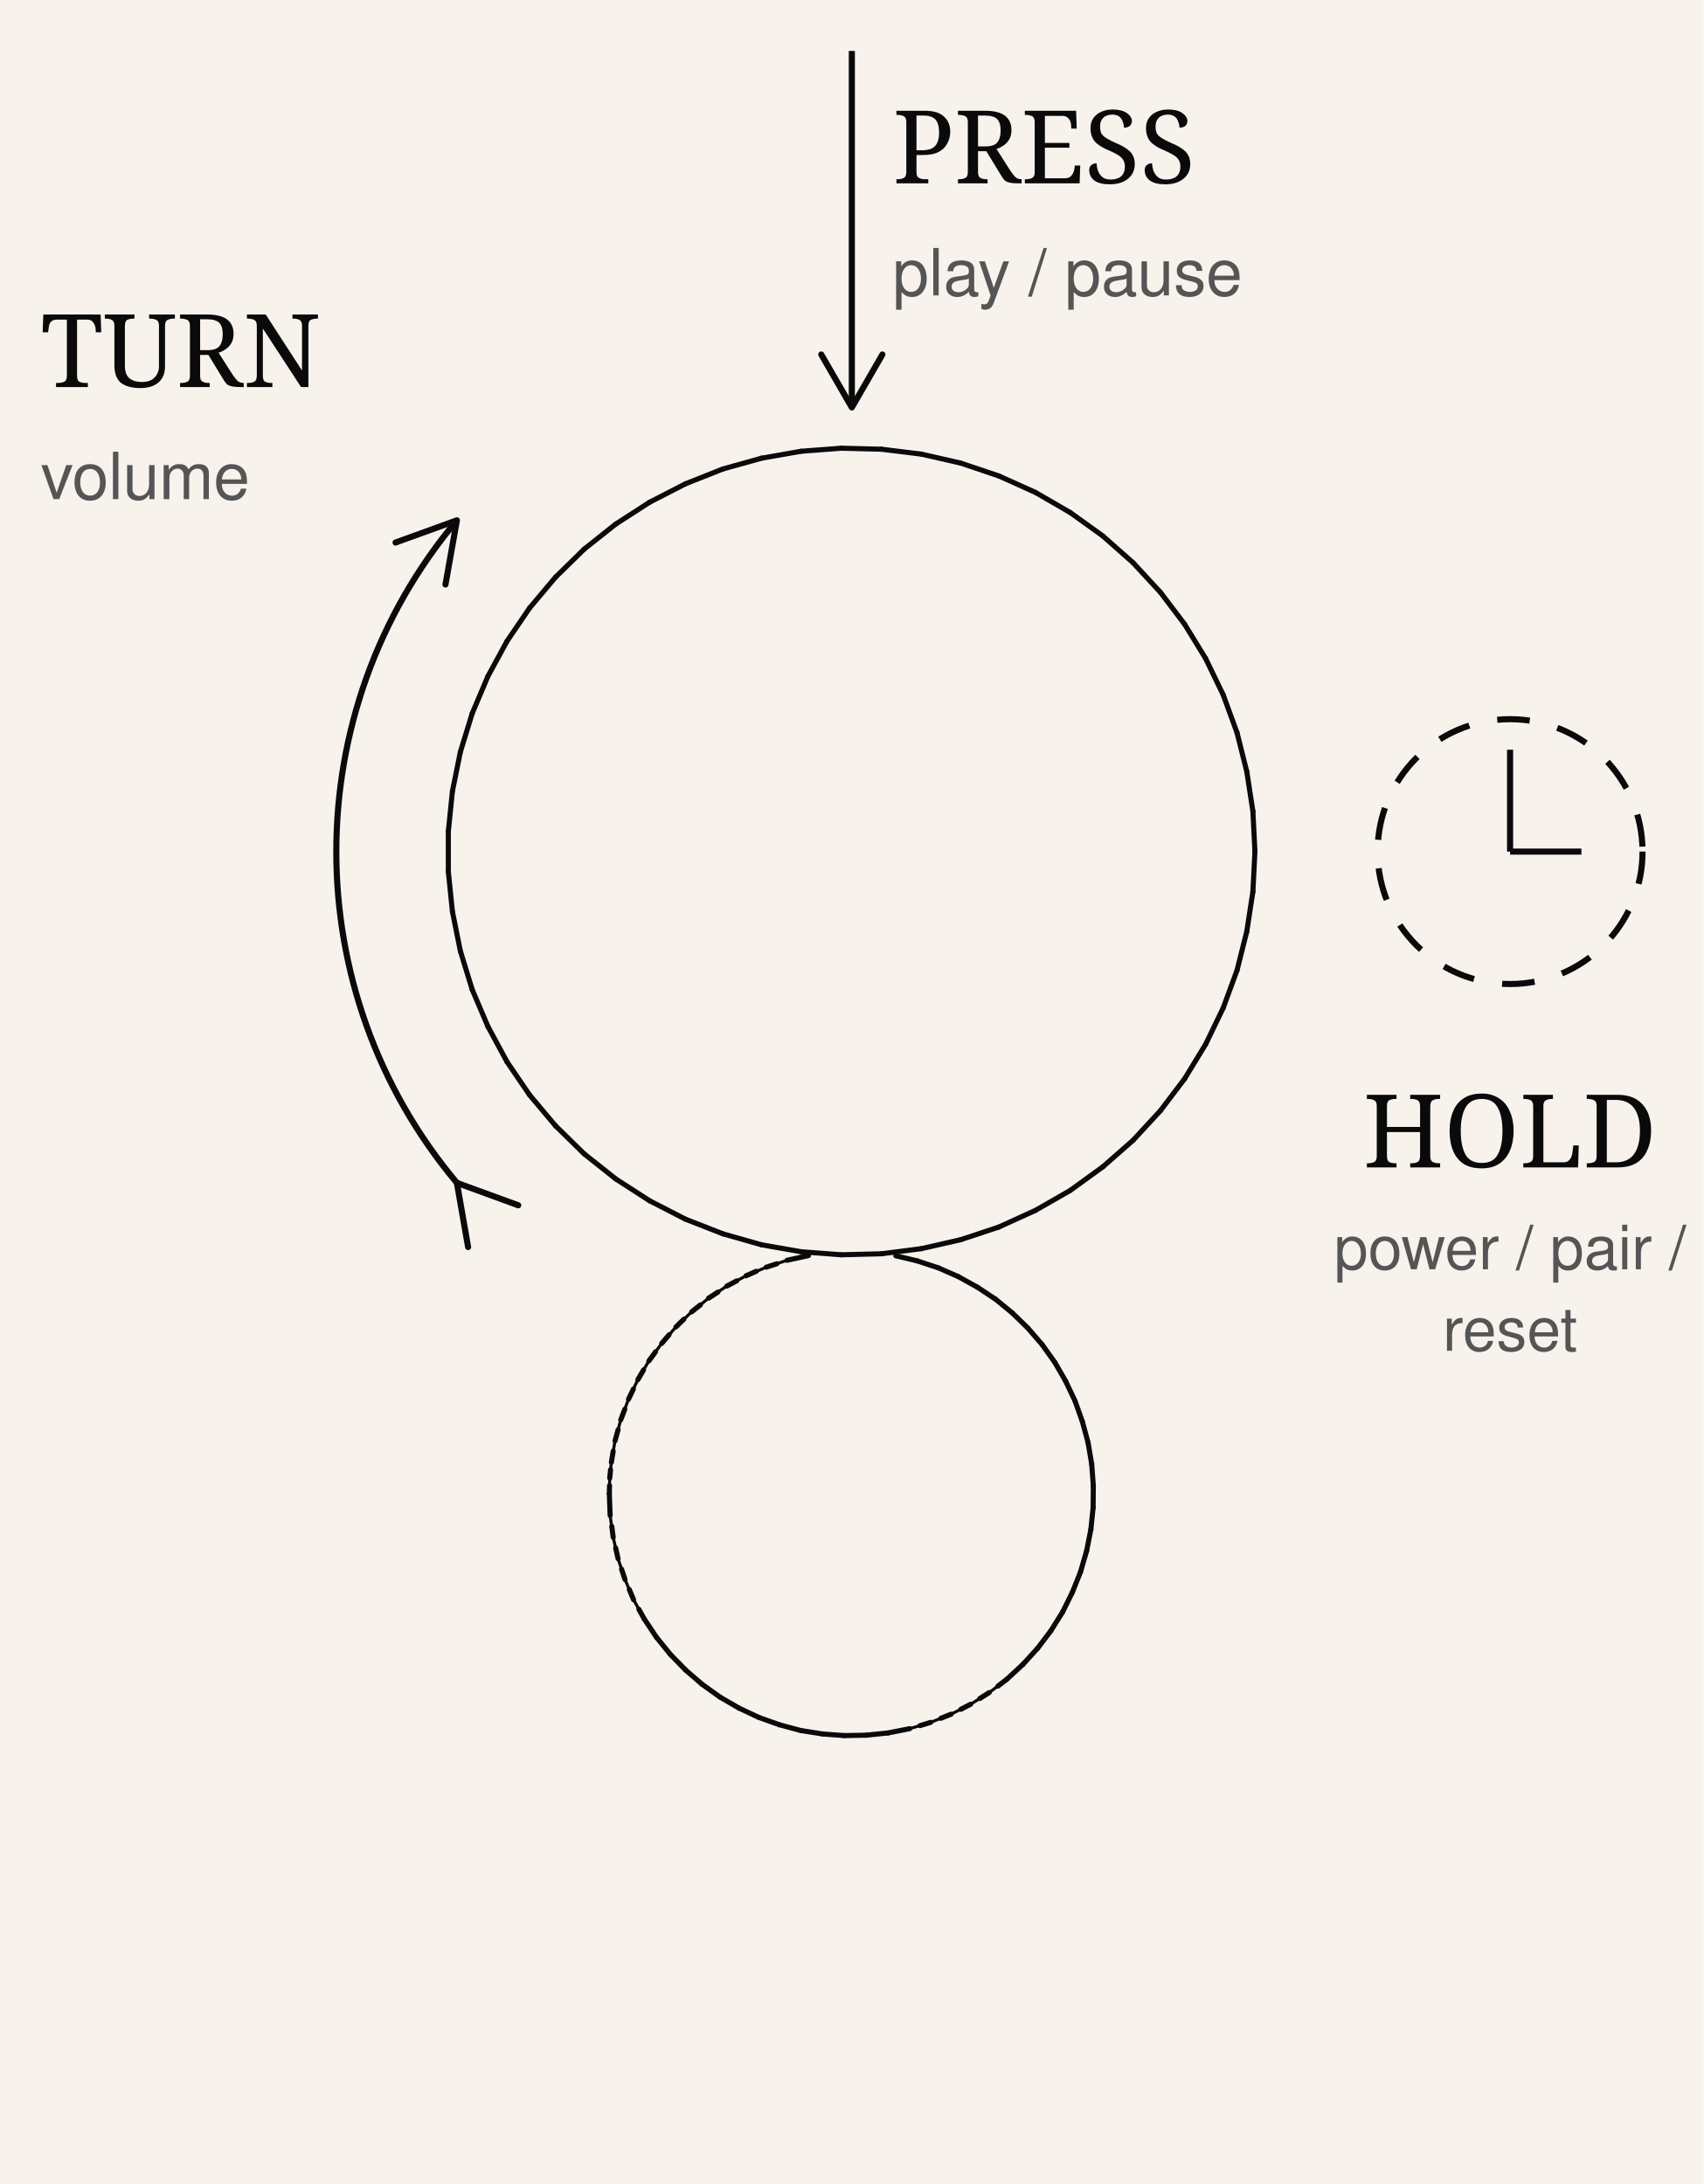
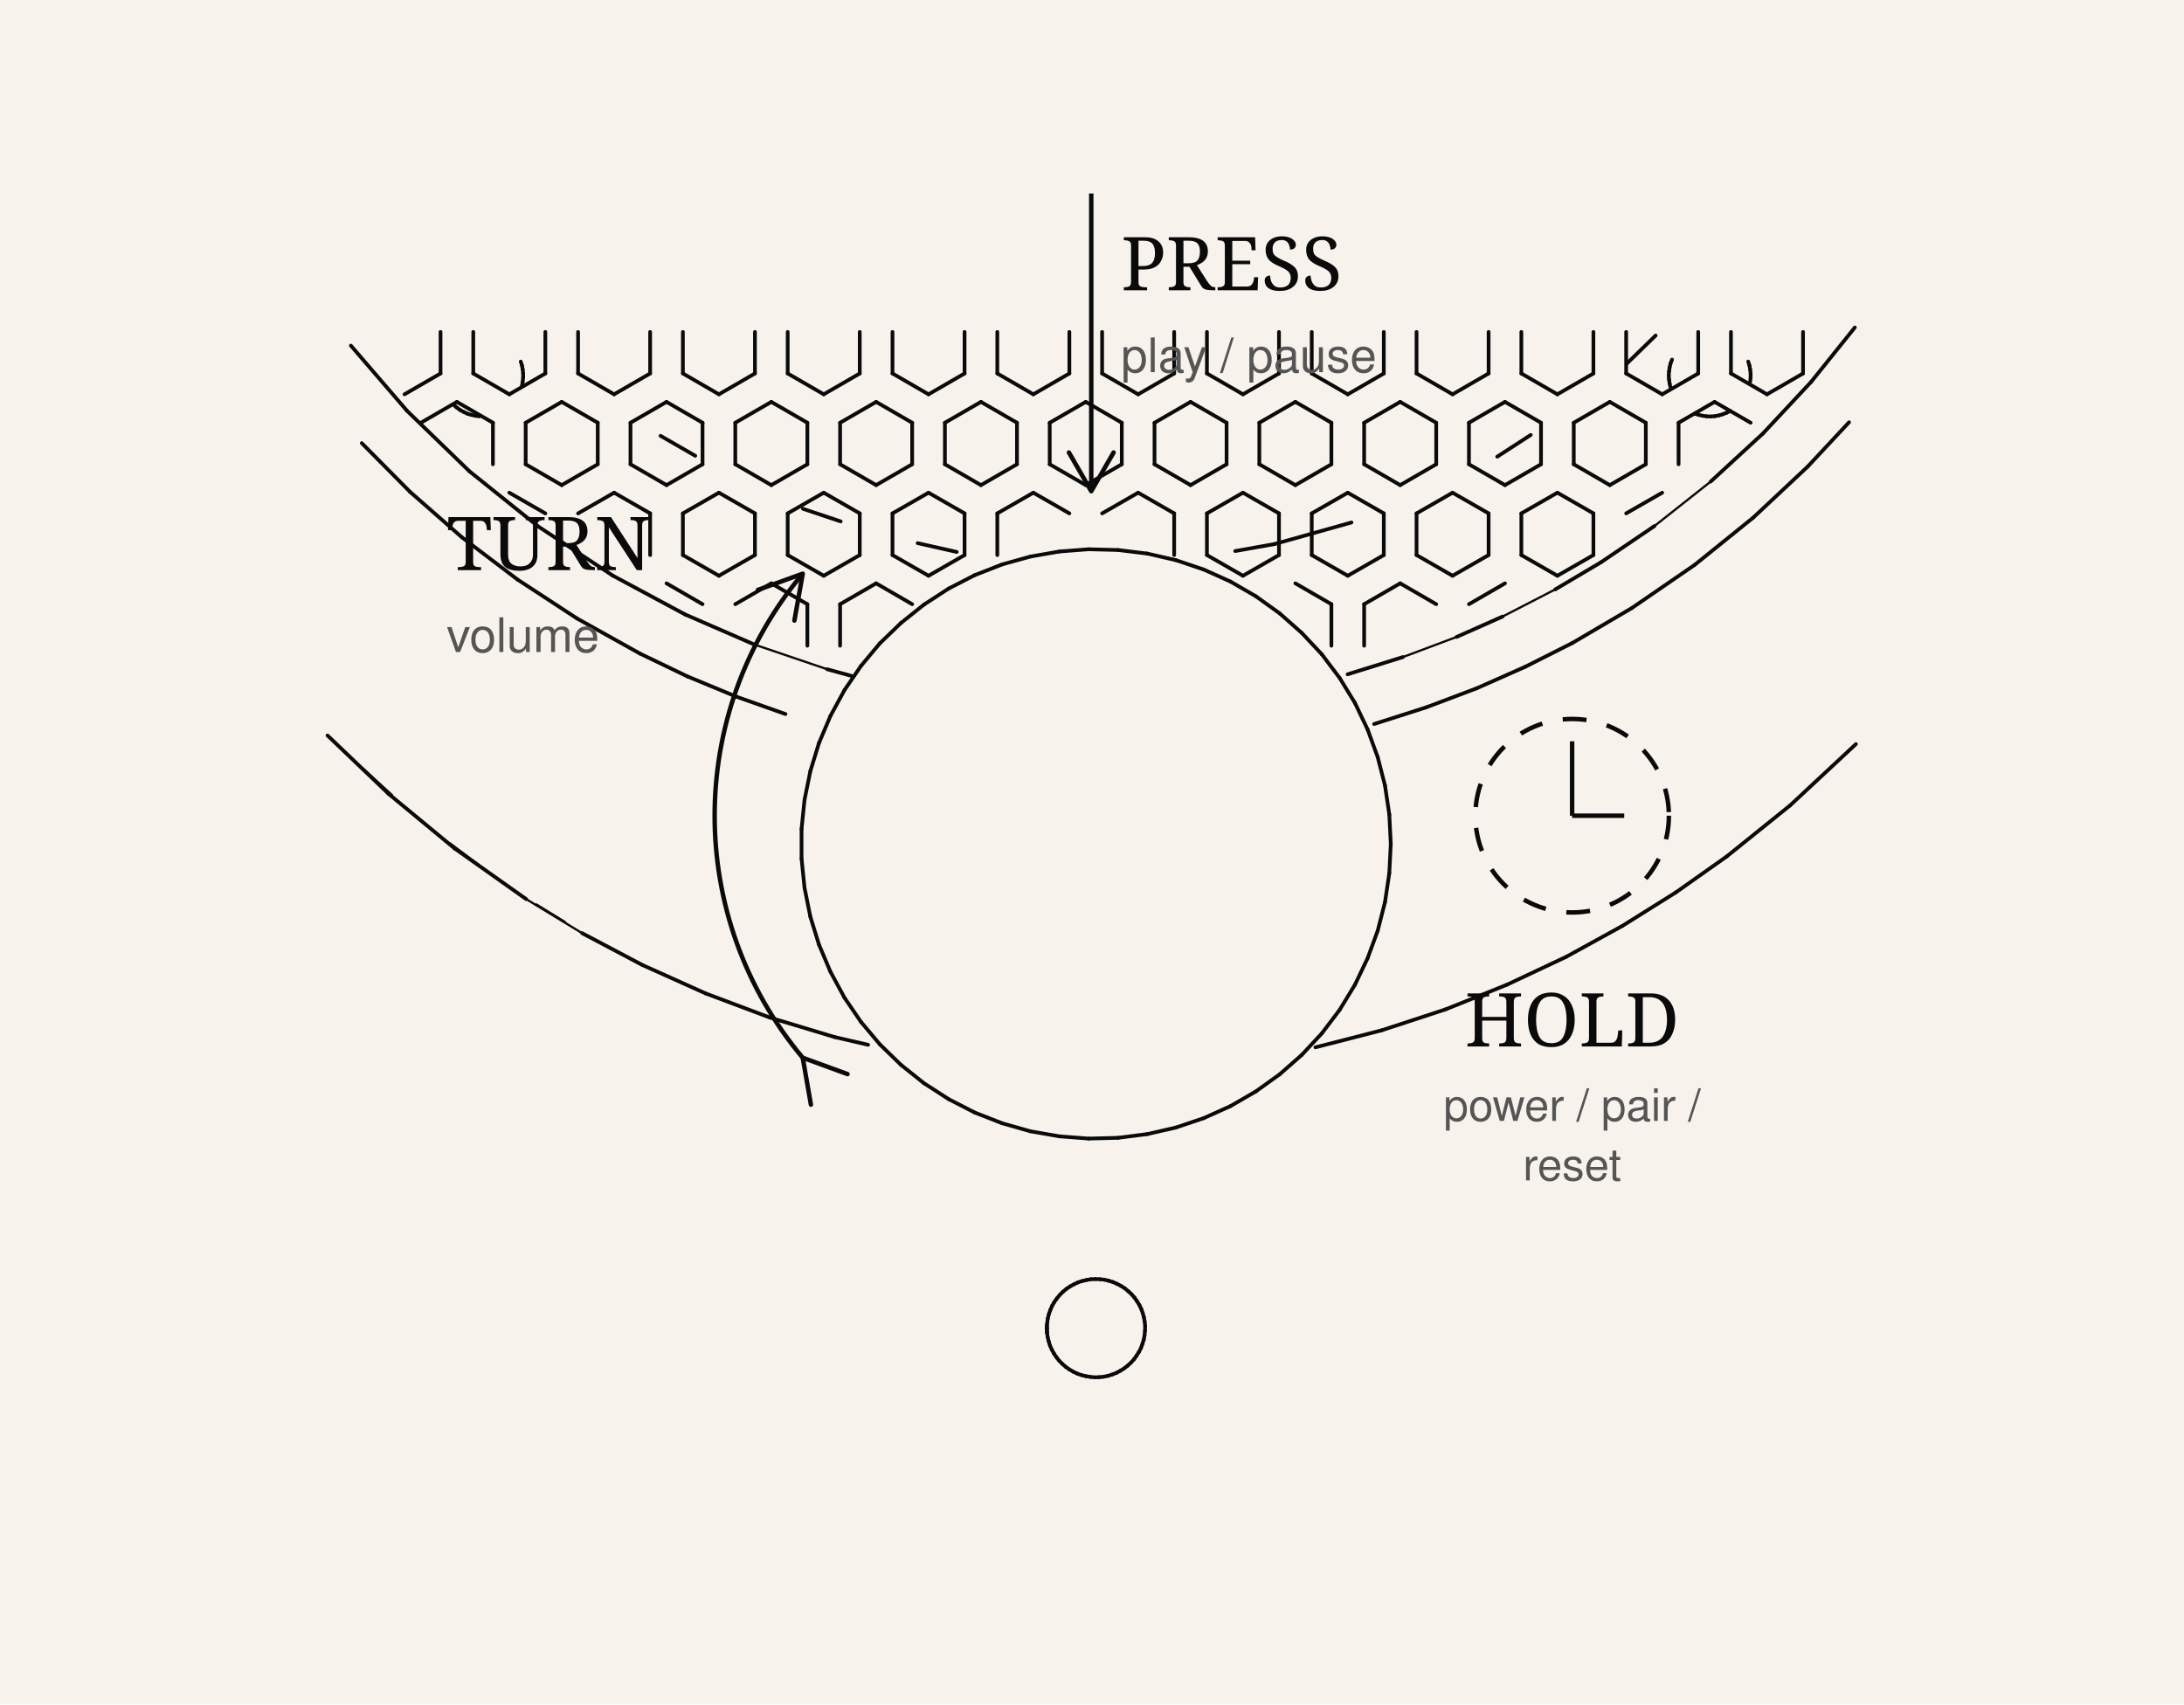
- <svg xmlns="http://www.w3.org/2000/svg" viewBox="0 0 83.6 107.2" width="83.6mm" height="107.2mm">
-   <rect x="0" y="0" width="83.6" height="107.2" fill="#F7F3EC" />
+ <svg xmlns="http://www.w3.org/2000/svg" viewBox="0 0 146.7 114.5" width="146.7mm" height="114.5mm">
+   <rect x="0" y="0" width="146.7" height="114.5" fill="#F7F3EC" />
  <g stroke="#0A0A0A" stroke-width="0.15" stroke-linecap="round" fill="none">
-     <line x1="44.64" y1="84.85" x2="45.67" y2="84.54" />
-     <line x1="45.67" y1="84.54" x2="46.67" y2="84.14" />
-     <line x1="46.67" y1="84.14" x2="47.63" y2="83.65" />
-     <line x1="47.63" y1="83.65" x2="48.54" y2="83.08" />
-     <line x1="48.54" y1="83.08" x2="49.40" y2="82.43" />
-     <line x1="31.09" y1="78.52" x2="31.61" y2="79.46" />
-     <line x1="34.77" y1="63.72" x2="33.94" y2="64.39" />
-     <line x1="33.94" y1="64.39" x2="33.17" y2="65.13" />
-     <line x1="33.17" y1="65.13" x2="32.47" y2="65.94" />
-     <line x1="32.47" y1="65.94" x2="31.84" y2="66.80" />
-     <line x1="31.84" y1="66.80" x2="31.30" y2="67.72" />
-     <line x1="31.30" y1="67.72" x2="30.84" y2="68.68" />
-     <line x1="30.84" y1="68.68" x2="30.46" y2="69.69" />
-     <line x1="30.46" y1="69.69" x2="30.18" y2="70.72" />
-     <line x1="30.18" y1="70.72" x2="30.00" y2="71.78" />
-     <line x1="30.00" y1="71.78" x2="29.92" y2="72.55" />
-     <line x1="29.92" y1="72.55" x2="29.90" y2="73.32" />
-     <line x1="29.94" y1="74.39" x2="30.09" y2="75.46" />
-     <line x1="30.09" y1="75.46" x2="30.33" y2="76.51" />
-     <line x1="31.09" y1="78.52" x2="30.67" y2="77.53" />
-     <line x1="30.33" y1="76.51" x2="30.67" y2="77.53" />
-     <line x1="34.77" y1="63.72" x2="35.66" y2="63.13" />
-     <line x1="36.61" y1="62.62" x2="35.66" y2="63.13" />
-     <line x1="36.61" y1="62.62" x2="37.60" y2="62.20" />
-     <line x1="38.62" y1="61.86" x2="37.60" y2="62.20" />
+     <line x1="39.10" y1="62.69" x2="35.34" y2="60.40" />
+     <line x1="37.95" y1="61.94" x2="36.03" y2="60.76" />
+     <line x1="32.16" y1="58.11" x2="30.22" y2="56.65" />
+     <line x1="26.33" y1="53.41" x2="24.38" y2="51.63" />
+     <line x1="114.91" y1="32.35" x2="111.13" y2="35.34" />
+     <line x1="104.46" y1="39.60" x2="100.93" y2="41.42" />
+     <line x1="97.84" y1="42.79" x2="94.24" y2="44.14" />
+     <line x1="55.56" y1="44.96" x2="50.67" y2="43.30" />
  </g>
  <g stroke="#0A0A0A" stroke-width="0.25" stroke-linecap="round" fill="none">
-     <line x1="50.19" y1="81.70" x2="50.92" y2="80.90" />
-     <line x1="50.92" y1="80.90" x2="51.57" y2="80.04" />
-     <line x1="51.57" y1="80.04" x2="52.14" y2="79.13" />
-     <line x1="52.14" y1="79.13" x2="52.62" y2="78.16" />
-     <line x1="42.51" y1="85.17" x2="43.58" y2="85.06" />
-     <line x1="43.58" y1="85.06" x2="44.64" y2="84.85" />
-     <line x1="50.19" y1="81.70" x2="49.40" y2="82.43" />
-     <line x1="34.45" y1="82.67" x2="35.33" y2="83.30" />
-     <line x1="35.33" y1="83.30" x2="36.26" y2="83.84" />
-     <line x1="36.26" y1="83.84" x2="37.24" y2="84.30" />
-     <line x1="37.24" y1="84.30" x2="38.25" y2="84.66" />
-     <line x1="38.25" y1="84.66" x2="39.29" y2="84.94" />
-     <line x1="39.29" y1="84.94" x2="40.36" y2="85.11" />
-     <line x1="42.51" y1="85.17" x2="41.43" y2="85.19" />
-     <line x1="40.36" y1="85.11" x2="41.43" y2="85.19" />
-     <line x1="52.62" y1="78.16" x2="53.02" y2="77.16" />
-     <line x1="53.02" y1="77.16" x2="53.32" y2="76.13" />
-     <line x1="53.32" y1="76.13" x2="53.53" y2="75.07" />
-     <line x1="53.53" y1="75.07" x2="53.64" y2="74.00" />
-     <line x1="53.64" y1="74.00" x2="53.65" y2="72.93" />
-     <line x1="53.65" y1="72.93" x2="53.57" y2="71.86" />
-     <line x1="49.68" y1="64.45" x2="48.85" y2="63.77" />
-     <line x1="31.61" y1="79.46" x2="32.21" y2="80.36" />
-     <line x1="32.21" y1="80.36" x2="32.89" y2="81.20" />
-     <line x1="34.45" y1="82.67" x2="33.64" y2="81.97" />
-     <line x1="32.89" y1="81.20" x2="33.64" y2="81.97" />
-     <line x1="53.57" y1="71.86" x2="53.39" y2="70.80" />
-     <line x1="53.39" y1="70.80" x2="53.11" y2="69.77" />
-     <line x1="53.11" y1="69.77" x2="52.75" y2="68.76" />
-     <line x1="52.75" y1="68.76" x2="52.29" y2="67.79" />
-     <line x1="52.29" y1="67.79" x2="51.76" y2="66.87" />
-     <line x1="51.76" y1="66.87" x2="51.14" y2="66.00" />
-     <line x1="49.68" y1="64.45" x2="50.44" y2="65.19" />
-     <line x1="51.14" y1="66.00" x2="50.44" y2="65.19" />
-     <line x1="48.85" y1="63.77" x2="47.96" y2="63.18" />
-     <line x1="47.96" y1="63.18" x2="47.02" y2="62.66" />
-     <line x1="47.02" y1="62.66" x2="46.04" y2="62.23" />
-     <line x1="43.96" y1="61.64" x2="45.01" y2="61.89" />
-     <line x1="46.04" y1="62.23" x2="45.01" y2="61.89" />
-     <line x1="29.90" y1="73.32" x2="29.94" y2="74.39" />
-     <line x1="39.67" y1="61.63" x2="38.62" y2="61.86" />
-     <line x1="45.67" y1="84.54" x2="45.15" y2="84.70" />
-     <line x1="46.67" y1="84.14" x2="46.17" y2="84.34" />
-     <line x1="47.63" y1="83.65" x2="47.15" y2="83.90" />
-     <line x1="48.54" y1="83.08" x2="48.08" y2="83.37" />
-     <line x1="49.40" y1="82.43" x2="48.97" y2="82.76" />
-     <line x1="30.09" y1="75.46" x2="30.02" y2="74.92" />
-     <line x1="30.33" y1="76.51" x2="30.21" y2="75.98" />
-     <line x1="30.67" y1="77.53" x2="30.50" y2="77.02" />
-     <line x1="31.09" y1="78.52" x2="30.88" y2="78.02" />
-     <line x1="31.61" y1="79.46" x2="31.35" y2="78.99" />
-     <line x1="29.92" y1="72.55" x2="29.96" y2="72.14" />
-     <line x1="30.00" y1="71.78" x2="30.09" y2="71.23" />
-     <line x1="29.90" y1="73.32" x2="29.91" y2="72.92" />
-     <line x1="37.60" y1="62.20" x2="38.12" y2="62.03" />
-     <line x1="36.61" y1="62.62" x2="37.11" y2="62.40" />
-     <line x1="35.66" y1="63.13" x2="36.15" y2="62.87" />
-     <line x1="34.77" y1="63.72" x2="35.23" y2="63.42" />
-     <line x1="33.94" y1="64.39" x2="34.37" y2="64.05" />
-     <line x1="33.17" y1="65.13" x2="33.56" y2="64.75" />
-     <line x1="32.47" y1="65.94" x2="32.83" y2="65.52" />
-     <line x1="31.84" y1="66.80" x2="32.17" y2="66.35" />
-     <line x1="31.30" y1="67.72" x2="31.58" y2="67.24" />
-     <line x1="30.84" y1="68.68" x2="31.08" y2="68.18" />
-     <line x1="30.46" y1="69.69" x2="30.66" y2="69.17" />
-     <line x1="30.18" y1="70.72" x2="30.33" y2="70.18" />
-     <line x1="61.48" y1="43.77" x2="61.58" y2="41.79" />
-     <line x1="61.48" y1="43.77" x2="61.18" y2="45.72" />
-     <line x1="61.18" y1="45.72" x2="60.70" y2="47.63" />
-     <line x1="60.70" y1="47.63" x2="60.02" y2="49.48" />
-     <line x1="60.02" y1="49.48" x2="59.16" y2="51.26" />
-     <line x1="59.16" y1="51.26" x2="58.13" y2="52.95" />
-     <line x1="58.13" y1="52.95" x2="56.94" y2="54.52" />
-     <line x1="56.94" y1="54.52" x2="55.60" y2="55.97" />
-     <line x1="55.60" y1="55.97" x2="54.12" y2="57.27" />
-     <line x1="54.12" y1="57.27" x2="52.52" y2="58.43" />
-     <line x1="52.52" y1="58.43" x2="50.81" y2="59.41" />
-     <line x1="50.81" y1="59.41" x2="49.01" y2="60.23" />
-     <line x1="49.01" y1="60.23" x2="47.14" y2="60.85" />
-     <line x1="47.14" y1="60.85" x2="45.21" y2="61.29" />
-     <line x1="45.21" y1="61.29" x2="43.26" y2="61.54" />
-     <line x1="43.26" y1="61.54" x2="41.28" y2="61.59" />
-     <line x1="41.28" y1="61.59" x2="39.31" y2="61.44" />
-     <line x1="39.31" y1="61.44" x2="37.37" y2="61.10" />
-     <line x1="37.37" y1="61.10" x2="35.47" y2="60.56" />
-     <line x1="35.47" y1="60.56" x2="33.63" y2="59.84" />
-     <line x1="33.63" y1="59.84" x2="31.88" y2="58.94" />
-     <line x1="31.88" y1="58.94" x2="30.22" y2="57.87" />
-     <line x1="30.22" y1="57.87" x2="28.67" y2="56.64" />
-     <line x1="28.67" y1="56.64" x2="27.26" y2="55.26" />
-     <line x1="27.26" y1="55.26" x2="25.99" y2="53.75" />
-     <line x1="25.99" y1="53.75" x2="24.88" y2="52.12" />
-     <line x1="24.88" y1="52.12" x2="23.94" y2="50.38" />
-     <line x1="23.94" y1="50.38" x2="23.17" y2="48.57" />
-     <line x1="23.17" y1="48.57" x2="22.59" y2="46.68" />
-     <line x1="22.59" y1="46.68" x2="22.20" y2="44.74" />
-     <line x1="22.20" y1="44.74" x2="22.00" y2="42.78" />
-     <line x1="22.00" y1="42.78" x2="22.00" y2="40.81" />
-     <line x1="22.00" y1="40.81" x2="22.20" y2="38.84" />
-     <line x1="22.20" y1="38.84" x2="22.59" y2="36.91" />
-     <line x1="22.59" y1="36.91" x2="23.17" y2="35.02" />
-     <line x1="23.17" y1="35.02" x2="23.94" y2="33.20" />
-     <line x1="23.94" y1="33.20" x2="24.88" y2="31.47" />
-     <line x1="24.88" y1="31.47" x2="25.99" y2="29.84" />
-     <line x1="25.99" y1="29.84" x2="27.26" y2="28.33" />
-     <line x1="27.26" y1="28.33" x2="28.67" y2="26.95" />
-     <line x1="28.67" y1="26.95" x2="30.22" y2="25.72" />
-     <line x1="30.22" y1="25.72" x2="31.88" y2="24.65" />
-     <line x1="31.88" y1="24.65" x2="33.63" y2="23.75" />
-     <line x1="33.63" y1="23.75" x2="35.47" y2="23.02" />
-     <line x1="35.47" y1="23.02" x2="37.37" y2="22.49" />
-     <line x1="37.37" y1="22.49" x2="39.31" y2="22.15" />
-     <line x1="39.31" y1="22.15" x2="41.28" y2="22.00" />
-     <line x1="41.28" y1="22.00" x2="43.26" y2="22.05" />
-     <line x1="43.26" y1="22.05" x2="45.21" y2="22.29" />
-     <line x1="45.21" y1="22.29" x2="47.14" y2="22.73" />
-     <line x1="47.14" y1="22.73" x2="49.01" y2="23.36" />
-     <line x1="49.01" y1="23.36" x2="50.81" y2="24.17" />
-     <line x1="50.81" y1="24.17" x2="52.52" y2="25.16" />
-     <line x1="52.52" y1="25.16" x2="54.12" y2="26.31" />
-     <line x1="54.12" y1="26.31" x2="55.60" y2="27.62" />
-     <line x1="55.60" y1="27.62" x2="56.94" y2="29.07" />
-     <line x1="56.94" y1="29.07" x2="58.13" y2="30.64" />
-     <line x1="58.13" y1="30.64" x2="59.16" y2="32.32" />
-     <line x1="59.16" y1="32.32" x2="60.02" y2="34.10" />
-     <line x1="60.02" y1="34.10" x2="60.70" y2="35.96" />
-     <line x1="60.70" y1="35.96" x2="61.18" y2="37.87" />
-     <line x1="61.58" y1="41.79" x2="61.48" y2="39.82" />
-     <line x1="61.18" y1="37.87" x2="61.48" y2="39.82" />
+     <line x1="74.13" y1="92.49" x2="74.42" y2="92.43" />
+     <line x1="74.13" y1="92.49" x2="73.83" y2="92.52" />
+     <line x1="73.83" y1="92.52" x2="73.53" y2="92.53" />
+     <line x1="73.53" y1="92.53" x2="73.23" y2="92.50" />
+     <line x1="73.23" y1="92.50" x2="72.93" y2="92.45" />
+     <line x1="76.20" y1="87.17" x2="76.00" y2="86.94" />
+     <line x1="76.00" y1="86.94" x2="75.78" y2="86.74" />
+     <line x1="75.78" y1="86.74" x2="75.55" y2="86.55" />
+     <line x1="75.55" y1="86.55" x2="75.30" y2="86.39" />
+     <line x1="75.30" y1="86.39" x2="75.03" y2="86.25" />
+     <line x1="75.03" y1="86.25" x2="74.76" y2="86.13" />
+     <line x1="74.76" y1="86.13" x2="74.47" y2="86.04" />
+     <line x1="74.47" y1="86.04" x2="74.18" y2="85.97" />
+     <line x1="74.18" y1="85.97" x2="73.88" y2="85.94" />
+     <line x1="73.88" y1="85.94" x2="73.58" y2="85.93" />
+     <line x1="73.58" y1="85.93" x2="73.28" y2="85.94" />
+     <line x1="73.28" y1="85.94" x2="72.99" y2="85.99" />
+     <line x1="72.99" y1="85.99" x2="72.69" y2="86.06" />
+     <line x1="72.69" y1="86.06" x2="72.41" y2="86.15" />
+     <line x1="72.41" y1="86.15" x2="72.14" y2="86.28" />
+     <line x1="72.14" y1="86.28" x2="71.88" y2="86.42" />
+     <line x1="71.88" y1="86.42" x2="71.63" y2="86.59" />
+     <line x1="71.63" y1="86.59" x2="71.40" y2="86.78" />
+     <line x1="71.40" y1="86.78" x2="71.18" y2="87.00" />
+     <line x1="71.18" y1="87.00" x2="70.99" y2="87.23" />
+     <line x1="70.99" y1="87.23" x2="70.82" y2="87.47" />
+     <line x1="108.98" y1="62.20" x2="112.57" y2="59.95" />
+     <line x1="112.57" y1="59.95" x2="115.98" y2="57.54" />
+     <line x1="124.66" y1="49.99" x2="120.24" y2="54.11" />
+     <line x1="115.98" y1="57.54" x2="120.24" y2="54.11" />
+     <line x1="88.36" y1="70.36" x2="92.80" y2="69.22" />
+     <line x1="74.42" y1="92.43" x2="74.71" y2="92.34" />
+     <line x1="74.71" y1="92.34" x2="74.99" y2="92.23" />
+     <line x1="74.99" y1="92.23" x2="75.25" y2="92.09" />
+     <line x1="75.25" y1="92.09" x2="75.51" y2="91.93" />
+     <line x1="75.51" y1="91.93" x2="75.74" y2="91.75" />
+     <line x1="75.74" y1="91.75" x2="75.96" y2="91.55" />
+     <line x1="75.96" y1="91.55" x2="76.17" y2="91.32" />
+     <line x1="76.17" y1="91.32" x2="76.34" y2="91.08" />
+     <line x1="76.34" y1="91.08" x2="76.50" y2="90.83" />
+     <line x1="76.50" y1="90.83" x2="76.64" y2="90.56" />
+     <line x1="76.64" y1="90.56" x2="76.74" y2="90.28" />
+     <line x1="76.74" y1="90.28" x2="76.83" y2="89.99" />
+     <line x1="76.83" y1="89.99" x2="76.88" y2="89.70" />
+     <line x1="76.88" y1="89.70" x2="76.91" y2="89.40" />
+     <line x1="76.91" y1="89.40" x2="76.92" y2="89.10" />
+     <line x1="76.92" y1="89.10" x2="76.89" y2="88.80" />
+     <line x1="76.89" y1="88.80" x2="76.84" y2="88.51" />
+     <line x1="76.84" y1="88.51" x2="76.76" y2="88.22" />
+     <line x1="76.76" y1="88.22" x2="76.66" y2="87.94" />
+     <line x1="76.66" y1="87.94" x2="76.53" y2="87.67" />
+     <line x1="76.20" y1="87.17" x2="76.37" y2="87.41" />
+     <line x1="76.53" y1="87.67" x2="76.37" y2="87.41" />
+     <line x1="92.80" y1="69.22" x2="97.10" y2="67.81" />
+     <line x1="97.10" y1="67.81" x2="101.23" y2="66.15" />
+     <line x1="108.98" y1="62.20" x2="105.20" y2="64.28" />
+     <line x1="101.23" y1="66.15" x2="105.20" y2="64.28" />
+     <line x1="70.32" y1="89.23" x2="70.33" y2="89.53" />
+     <line x1="70.33" y1="89.53" x2="70.37" y2="89.82" />
+     <line x1="70.37" y1="89.82" x2="70.44" y2="90.11" />
+     <line x1="70.44" y1="90.11" x2="70.53" y2="90.40" />
+     <line x1="70.53" y1="90.40" x2="70.65" y2="90.67" />
+     <line x1="70.65" y1="90.67" x2="70.80" y2="90.94" />
+     <line x1="70.80" y1="90.94" x2="70.96" y2="91.18" />
+     <line x1="70.96" y1="91.18" x2="71.15" y2="91.42" />
+     <line x1="71.15" y1="91.42" x2="71.36" y2="91.63" />
+     <line x1="71.36" y1="91.63" x2="71.59" y2="91.83" />
+     <line x1="71.59" y1="91.83" x2="71.83" y2="92.00" />
+     <line x1="71.83" y1="92.00" x2="72.09" y2="92.15" />
+     <line x1="72.09" y1="92.15" x2="72.36" y2="92.28" />
+     <line x1="72.93" y1="92.45" x2="72.64" y2="92.38" />
+     <line x1="72.36" y1="92.28" x2="72.64" y2="92.38" />
+     <line x1="70.82" y1="87.47" x2="70.67" y2="87.73" />
+     <line x1="70.67" y1="87.73" x2="70.55" y2="88.01" />
+     <line x1="70.55" y1="88.01" x2="70.45" y2="88.29" />
+     <line x1="70.45" y1="88.29" x2="70.38" y2="88.58" />
+     <line x1="70.38" y1="88.58" x2="70.34" y2="88.88" />
+     <line x1="70.32" y1="89.23" x2="70.32" y2="89.05" />
+     <line x1="70.34" y1="88.88" x2="70.32" y2="89.05" />
+     <line x1="58.31" y1="70.19" x2="56.06" y2="69.67" />
+     <line x1="39.10" y1="62.69" x2="43.15" y2="64.83" />
+     <line x1="43.15" y1="64.83" x2="47.40" y2="66.74" />
+     <line x1="56.06" y1="69.67" x2="51.71" y2="68.36" />
+     <line x1="47.40" y1="66.74" x2="51.71" y2="68.36" />
+     <line x1="26.10" y1="53.33" x2="30.54" y2="57.00" />
+     <line x1="30.54" y1="57.00" x2="35.34" y2="60.40" />
+     <line x1="26.10" y1="53.33" x2="22.00" y2="49.41" />
+     <line x1="70.33" y1="89.53" x2="70.32" y2="89.23" />
+     <line x1="70.32" y1="89.05" x2="70.32" y2="89.23" />
+     <line x1="113.83" y1="37.95" x2="117.77" y2="34.77" />
+     <line x1="113.83" y1="37.95" x2="109.61" y2="40.85" />
+     <line x1="42.99" y1="43.91" x2="46.17" y2="45.44" />
+     <line x1="42.99" y1="43.91" x2="38.76" y2="41.55" />
+     <line x1="38.76" y1="41.55" x2="34.77" y2="38.94" />
+     <line x1="34.77" y1="38.94" x2="31.03" y2="36.10" />
+     <line x1="31.03" y1="36.10" x2="27.54" y2="33.04" />
+     <line x1="27.54" y1="33.04" x2="24.30" y2="29.77" />
+     <line x1="99.19" y1="46.24" x2="102.46" y2="44.79" />
+     <line x1="109.61" y1="40.85" x2="105.61" y2="43.20" />
+     <line x1="102.46" y1="44.79" x2="105.61" y2="43.20" />
+     <line x1="117.77" y1="34.77" x2="121.42" y2="31.35" />
+     <line x1="121.42" y1="31.35" x2="124.20" y2="28.37" />
+     <line x1="99.19" y1="46.24" x2="95.80" y2="47.52" />
+     <line x1="92.30" y1="48.64" x2="95.80" y2="47.52" />
+     <line x1="46.17" y1="45.44" x2="49.48" y2="46.81" />
+     <line x1="49.48" y1="46.81" x2="52.76" y2="47.97" />
+     <line x1="112.11" y1="24.95" x2="112.09" y2="25.23" />
+     <line x1="112.11" y1="24.95" x2="112.15" y2="24.68" />
+     <line x1="112.15" y1="24.68" x2="112.21" y2="24.42" />
+     <line x1="112.21" y1="24.42" x2="112.31" y2="24.16" />
+     <line x1="117.43" y1="24.29" x2="117.51" y2="24.55" />
+     <line x1="117.51" y1="24.55" x2="117.56" y2="24.82" />
+     <line x1="117.56" y1="24.82" x2="117.59" y2="25.09" />
+     <line x1="117.59" y1="25.09" x2="117.59" y2="25.36" />
+     <line x1="117.59" y1="25.36" x2="117.56" y2="25.64" />
+     <line x1="116.22" y1="27.61" x2="115.97" y2="27.73" />
+     <line x1="115.97" y1="27.73" x2="115.72" y2="27.83" />
+     <line x1="115.72" y1="27.83" x2="115.45" y2="27.91" />
+     <line x1="115.45" y1="27.91" x2="115.18" y2="27.96" />
+     <line x1="115.18" y1="27.96" x2="114.91" y2="27.98" />
+     <line x1="114.91" y1="27.98" x2="114.64" y2="27.97" />
+     <line x1="114.64" y1="27.97" x2="114.36" y2="27.93" />
+     <line x1="114.36" y1="27.93" x2="114.10" y2="27.87" />
+     <line x1="114.10" y1="27.87" x2="113.84" y2="27.79" />
+     <line x1="112.21" y1="26.04" x2="112.15" y2="25.77" />
+     <line x1="112.09" y1="25.23" x2="112.11" y2="25.50" />
+     <line x1="112.15" y1="25.77" x2="112.11" y2="25.50" />
+     <line x1="111.21" y1="22.54" x2="109.28" y2="24.42" />
+     <line x1="102.82" y1="29.22" x2="100.57" y2="30.68" />
+     <line x1="90.78" y1="35.10" x2="85.61" y2="36.55" />
+     <line x1="85.61" y1="36.55" x2="82.97" y2="37.02" />
+     <line x1="64.26" y1="37.08" x2="61.64" y2="36.49" />
+     <line x1="56.47" y1="35.03" x2="53.93" y2="34.18" />
+     <line x1="46.70" y1="30.62" x2="44.37" y2="29.28" />
+     <line x1="34.98" y1="24.29" x2="35.06" y2="24.55" />
+     <line x1="35.06" y1="24.55" x2="35.11" y2="24.82" />
+     <line x1="35.11" y1="24.82" x2="35.14" y2="25.09" />
+     <line x1="35.14" y1="25.09" x2="35.14" y2="25.36" />
+     <line x1="35.14" y1="25.36" x2="35.11" y2="25.64" />
+     <line x1="35.11" y1="25.64" x2="35.06" y2="25.91" />
+     <line x1="32.19" y1="27.97" x2="31.92" y2="27.93" />
+     <line x1="31.92" y1="27.93" x2="31.65" y2="27.87" />
+     <line x1="31.65" y1="27.87" x2="31.39" y2="27.79" />
+     <line x1="31.39" y1="27.79" x2="31.14" y2="27.67" />
+     <line x1="31.14" y1="27.67" x2="30.90" y2="27.54" />
+     <line x1="30.90" y1="27.54" x2="30.68" y2="27.38" />
+     <line x1="30.68" y1="27.38" x2="30.47" y2="27.20" />
+     <line x1="121.65" y1="25.66" x2="118.42" y2="29.12" />
+     <line x1="121.65" y1="25.66" x2="124.59" y2="22.00" />
+     <line x1="118.42" y1="29.12" x2="114.91" y2="32.35" />
+     <line x1="111.13" y1="35.34" x2="107.53" y2="37.78" />
+     <line x1="107.53" y1="37.78" x2="104.46" y2="39.60" />
+     <line x1="100.93" y1="41.42" x2="97.84" y2="42.79" />
+     <line x1="94.24" y1="44.14" x2="90.52" y2="45.30" />
+     <line x1="57.17" y1="45.40" x2="55.56" y2="44.96" />
+     <line x1="50.67" y1="43.30" x2="46.02" y2="41.28" />
+     <line x1="46.02" y1="41.28" x2="41.16" y2="38.67" />
+     <line x1="41.16" y1="38.67" x2="36.14" y2="35.36" />
+     <line x1="36.14" y1="35.36" x2="31.53" y2="31.66" />
+     <line x1="31.53" y1="31.66" x2="27.34" y2="27.60" />
+     <line x1="27.34" y1="27.60" x2="23.57" y2="23.22" />
+     <line x1="36.63" y1="34.49" x2="34.21" y2="33.10" />
+     <line x1="33.11" y1="28.40" x2="30.69" y2="27.00" />
+     <line x1="30.69" y1="27.00" x2="28.27" y2="28.40" />
+     <line x1="33.11" y1="28.40" x2="33.11" y2="31.19" />
+     <line x1="29.59" y1="22.30" x2="29.59" y2="25.09" />
+     <line x1="27.17" y1="26.49" x2="29.59" y2="25.09" />
+     <line x1="31.79" y1="22.30" x2="31.79" y2="25.09" />
+     <line x1="31.79" y1="25.09" x2="34.21" y2="26.49" />
+     <line x1="36.63" y1="22.30" x2="36.63" y2="25.09" />
+     <line x1="34.21" y1="26.49" x2="36.63" y2="25.09" />
+     <line x1="47.19" y1="40.59" x2="44.77" y2="39.19" />
+     <line x1="54.23" y1="40.59" x2="51.81" y2="39.19" />
+     <line x1="51.81" y1="39.19" x2="49.39" y2="40.59" />
+     <line x1="54.23" y1="40.59" x2="54.23" y2="43.38" />
+     <line x1="61.27" y1="40.59" x2="58.85" y2="39.19" />
+     <line x1="58.85" y1="39.19" x2="56.43" y2="40.59" />
+     <line x1="56.43" y1="40.59" x2="56.43" y2="43.38" />
+     <line x1="43.67" y1="34.49" x2="41.25" y2="33.10" />
+     <line x1="41.25" y1="33.10" x2="38.83" y2="34.49" />
+     <line x1="43.67" y1="34.49" x2="43.67" y2="37.29" />
+     <line x1="40.15" y1="28.40" x2="37.73" y2="27.00" />
+     <line x1="37.73" y1="27.00" x2="35.31" y2="28.40" />
+     <line x1="35.31" y1="28.40" x2="35.31" y2="31.19" />
+     <line x1="35.31" y1="31.19" x2="37.73" y2="32.59" />
+     <line x1="40.15" y1="28.40" x2="40.15" y2="31.19" />
+     <line x1="37.73" y1="32.59" x2="40.15" y2="31.19" />
+     <line x1="47.19" y1="28.40" x2="44.77" y2="27.00" />
+     <line x1="44.77" y1="27.00" x2="42.35" y2="28.40" />
+     <line x1="42.35" y1="28.40" x2="42.35" y2="31.19" />
+     <line x1="42.35" y1="31.19" x2="44.77" y2="32.59" />
+     <line x1="47.19" y1="28.40" x2="47.19" y2="31.19" />
+     <line x1="44.77" y1="32.59" x2="47.19" y2="31.19" />
+     <line x1="50.71" y1="34.49" x2="48.29" y2="33.10" />
+     <line x1="48.29" y1="33.10" x2="45.87" y2="34.49" />
+     <line x1="45.87" y1="34.49" x2="45.87" y2="37.29" />
+     <line x1="45.87" y1="37.29" x2="48.29" y2="38.68" />
+     <line x1="50.71" y1="34.49" x2="50.71" y2="37.29" />
+     <line x1="48.29" y1="38.68" x2="50.71" y2="37.29" />
+     <line x1="54.23" y1="28.40" x2="51.81" y2="27.00" />
+     <line x1="51.81" y1="27.00" x2="49.39" y2="28.40" />
+     <line x1="49.39" y1="28.40" x2="49.39" y2="31.19" />
+     <line x1="49.39" y1="31.19" x2="51.81" y2="32.59" />
+     <line x1="54.23" y1="28.40" x2="54.23" y2="31.19" />
+     <line x1="51.81" y1="32.59" x2="54.23" y2="31.19" />
+     <line x1="38.83" y1="22.30" x2="38.83" y2="25.09" />
+     <line x1="38.83" y1="25.09" x2="41.25" y2="26.49" />
+     <line x1="43.67" y1="22.30" x2="43.67" y2="25.09" />
+     <line x1="41.25" y1="26.49" x2="43.67" y2="25.09" />
+     <line x1="45.87" y1="22.30" x2="45.87" y2="25.09" />
+     <line x1="45.87" y1="25.09" x2="48.29" y2="26.49" />
+     <line x1="50.71" y1="22.30" x2="50.71" y2="25.09" />
+     <line x1="48.29" y1="26.49" x2="50.71" y2="25.09" />
+     <line x1="57.75" y1="34.49" x2="55.33" y2="33.10" />
+     <line x1="55.33" y1="33.10" x2="52.91" y2="34.49" />
+     <line x1="52.91" y1="34.49" x2="52.91" y2="37.29" />
+     <line x1="52.91" y1="37.29" x2="55.33" y2="38.68" />
+     <line x1="57.75" y1="34.49" x2="57.75" y2="37.29" />
+     <line x1="55.33" y1="38.68" x2="57.75" y2="37.29" />
+     <line x1="64.79" y1="34.49" x2="62.37" y2="33.10" />
+     <line x1="62.37" y1="33.10" x2="59.95" y2="34.49" />
+     <line x1="59.95" y1="34.49" x2="59.95" y2="37.29" />
+     <line x1="59.95" y1="37.29" x2="62.37" y2="38.68" />
+     <line x1="64.79" y1="34.49" x2="64.79" y2="37.29" />
+     <line x1="62.37" y1="38.68" x2="64.79" y2="37.29" />
+     <line x1="61.27" y1="28.40" x2="58.85" y2="27.00" />
+     <line x1="58.85" y1="27.00" x2="56.43" y2="28.40" />
+     <line x1="56.43" y1="28.40" x2="56.43" y2="31.19" />
+     <line x1="56.43" y1="31.19" x2="58.85" y2="32.59" />
+     <line x1="61.27" y1="28.40" x2="61.27" y2="31.19" />
+     <line x1="58.85" y1="32.59" x2="61.27" y2="31.19" />
+     <line x1="71.83" y1="34.49" x2="69.41" y2="33.10" />
+     <line x1="69.41" y1="33.10" x2="66.99" y2="34.49" />
+     <line x1="66.99" y1="34.49" x2="66.99" y2="37.29" />
+     <line x1="68.31" y1="28.40" x2="65.89" y2="27.00" />
+     <line x1="65.89" y1="27.00" x2="63.47" y2="28.40" />
+     <line x1="63.47" y1="28.40" x2="63.47" y2="31.19" />
+     <line x1="63.47" y1="31.19" x2="65.89" y2="32.59" />
+     <line x1="68.31" y1="28.40" x2="68.31" y2="31.19" />
+     <line x1="65.89" y1="32.59" x2="68.31" y2="31.19" />
+     <line x1="75.35" y1="28.40" x2="72.93" y2="27.00" />
+     <line x1="72.93" y1="27.00" x2="70.51" y2="28.40" />
+     <line x1="70.51" y1="28.40" x2="70.51" y2="31.19" />
+     <line x1="70.51" y1="31.19" x2="72.93" y2="32.59" />
+     <line x1="75.35" y1="28.40" x2="75.35" y2="31.19" />
+     <line x1="72.93" y1="32.59" x2="75.35" y2="31.19" />
+     <line x1="52.91" y1="22.30" x2="52.91" y2="25.09" />
+     <line x1="52.91" y1="25.09" x2="55.33" y2="26.49" />
+     <line x1="57.75" y1="22.30" x2="57.75" y2="25.09" />
+     <line x1="55.33" y1="26.49" x2="57.75" y2="25.09" />
+     <line x1="59.95" y1="22.30" x2="59.95" y2="25.09" />
+     <line x1="59.95" y1="25.09" x2="62.37" y2="26.49" />
+     <line x1="64.79" y1="22.30" x2="64.79" y2="25.09" />
+     <line x1="62.37" y1="26.49" x2="64.79" y2="25.09" />
+     <line x1="66.99" y1="22.30" x2="66.99" y2="25.09" />
+     <line x1="66.99" y1="25.09" x2="69.41" y2="26.49" />
+     <line x1="71.83" y1="22.30" x2="71.83" y2="25.09" />
+     <line x1="69.41" y1="26.49" x2="71.83" y2="25.09" />
+     <line x1="87.01" y1="39.19" x2="89.43" y2="40.59" />
+     <line x1="89.43" y1="40.59" x2="89.43" y2="43.38" />
+     <line x1="94.05" y1="39.19" x2="96.47" y2="40.59" />
+     <line x1="94.05" y1="39.19" x2="91.63" y2="40.59" />
+     <line x1="91.63" y1="40.59" x2="91.63" y2="43.38" />
+     <line x1="101.09" y1="39.19" x2="98.67" y2="40.59" />
+     <line x1="76.45" y1="33.10" x2="78.87" y2="34.49" />
+     <line x1="76.45" y1="33.10" x2="74.03" y2="34.49" />
+     <line x1="78.87" y1="34.49" x2="78.87" y2="37.29" />
+     <line x1="83.49" y1="33.10" x2="85.91" y2="34.49" />
+     <line x1="83.49" y1="33.10" x2="81.07" y2="34.49" />
+     <line x1="81.07" y1="34.49" x2="81.07" y2="37.29" />
+     <line x1="81.07" y1="37.29" x2="83.49" y2="38.68" />
+     <line x1="85.91" y1="34.49" x2="85.91" y2="37.29" />
+     <line x1="83.49" y1="38.68" x2="85.91" y2="37.29" />
+     <line x1="79.97" y1="27.00" x2="82.39" y2="28.40" />
+     <line x1="79.97" y1="27.00" x2="77.55" y2="28.40" />
+     <line x1="77.55" y1="28.40" x2="77.55" y2="31.19" />
+     <line x1="77.55" y1="31.19" x2="79.97" y2="32.59" />
+     <line x1="82.39" y1="28.40" x2="82.39" y2="31.19" />
+     <line x1="79.97" y1="32.59" x2="82.39" y2="31.19" />
+     <line x1="90.53" y1="33.10" x2="92.95" y2="34.49" />
+     <line x1="90.53" y1="33.10" x2="88.11" y2="34.49" />
+     <line x1="88.11" y1="34.49" x2="88.11" y2="37.29" />
+     <line x1="88.11" y1="37.29" x2="90.53" y2="38.68" />
+     <line x1="92.95" y1="34.49" x2="92.95" y2="37.29" />
+     <line x1="90.53" y1="38.68" x2="92.95" y2="37.29" />
+     <line x1="87.01" y1="27.00" x2="89.43" y2="28.40" />
+     <line x1="87.01" y1="27.00" x2="84.59" y2="28.40" />
+     <line x1="84.59" y1="28.40" x2="84.59" y2="31.19" />
+     <line x1="84.59" y1="31.19" x2="87.01" y2="32.59" />
+     <line x1="89.43" y1="28.40" x2="89.43" y2="31.19" />
+     <line x1="87.01" y1="32.59" x2="89.43" y2="31.19" />
+     <line x1="94.05" y1="27.00" x2="96.47" y2="28.40" />
+     <line x1="94.05" y1="27.00" x2="91.63" y2="28.40" />
+     <line x1="91.63" y1="28.40" x2="91.63" y2="31.19" />
+     <line x1="91.63" y1="31.19" x2="94.05" y2="32.59" />
+     <line x1="96.47" y1="28.40" x2="96.47" y2="31.19" />
+     <line x1="94.05" y1="32.59" x2="96.47" y2="31.19" />
+     <line x1="74.03" y1="22.30" x2="74.03" y2="25.09" />
+     <line x1="74.03" y1="25.09" x2="76.45" y2="26.49" />
+     <line x1="78.87" y1="22.30" x2="78.87" y2="25.09" />
+     <line x1="76.45" y1="26.49" x2="78.87" y2="25.09" />
+     <line x1="81.07" y1="22.30" x2="81.07" y2="25.09" />
+     <line x1="81.07" y1="25.09" x2="83.49" y2="26.49" />
+     <line x1="85.91" y1="22.30" x2="85.91" y2="25.09" />
+     <line x1="83.49" y1="26.49" x2="85.91" y2="25.09" />
+     <line x1="88.11" y1="22.30" x2="88.11" y2="25.09" />
+     <line x1="88.11" y1="25.09" x2="90.53" y2="26.49" />
+     <line x1="92.95" y1="22.30" x2="92.95" y2="25.09" />
+     <line x1="90.53" y1="26.49" x2="92.95" y2="25.09" />
+     <line x1="97.57" y1="33.10" x2="99.99" y2="34.49" />
+     <line x1="97.57" y1="33.10" x2="95.15" y2="34.49" />
+     <line x1="95.15" y1="34.49" x2="95.15" y2="37.29" />
+     <line x1="95.15" y1="37.29" x2="97.57" y2="38.68" />
+     <line x1="99.99" y1="34.49" x2="99.99" y2="37.29" />
+     <line x1="97.57" y1="38.68" x2="99.99" y2="37.29" />
+     <line x1="101.09" y1="27.00" x2="103.51" y2="28.40" />
+     <line x1="101.09" y1="27.00" x2="98.67" y2="28.40" />
+     <line x1="98.67" y1="28.40" x2="98.67" y2="31.19" />
+     <line x1="98.67" y1="31.19" x2="101.09" y2="32.59" />
+     <line x1="103.51" y1="28.40" x2="103.51" y2="31.19" />
+     <line x1="101.09" y1="32.59" x2="103.51" y2="31.19" />
+     <line x1="104.61" y1="33.10" x2="107.03" y2="34.49" />
+     <line x1="104.61" y1="33.10" x2="102.19" y2="34.49" />
+     <line x1="102.19" y1="34.49" x2="102.19" y2="37.29" />
+     <line x1="102.19" y1="37.29" x2="104.61" y2="38.68" />
+     <line x1="107.03" y1="34.49" x2="107.03" y2="37.29" />
+     <line x1="104.61" y1="38.68" x2="107.03" y2="37.29" />
+     <line x1="111.65" y1="33.10" x2="109.23" y2="34.49" />
+     <line x1="108.13" y1="27.00" x2="110.55" y2="28.40" />
+     <line x1="108.13" y1="27.00" x2="105.71" y2="28.40" />
+     <line x1="105.71" y1="28.40" x2="105.71" y2="31.19" />
+     <line x1="105.71" y1="31.19" x2="108.13" y2="32.59" />
+     <line x1="110.55" y1="28.40" x2="110.55" y2="31.19" />
+     <line x1="108.13" y1="32.59" x2="110.55" y2="31.19" />
+     <line x1="95.15" y1="22.30" x2="95.15" y2="25.09" />
+     <line x1="95.15" y1="25.09" x2="97.57" y2="26.49" />
+     <line x1="99.99" y1="22.30" x2="99.99" y2="25.09" />
+     <line x1="97.57" y1="26.49" x2="99.99" y2="25.09" />
+     <line x1="102.19" y1="22.30" x2="102.19" y2="25.09" />
+     <line x1="102.19" y1="25.09" x2="104.61" y2="26.49" />
+     <line x1="107.03" y1="22.30" x2="107.03" y2="25.09" />
+     <line x1="104.61" y1="26.49" x2="107.03" y2="25.09" />
+     <line x1="109.23" y1="22.30" x2="109.23" y2="25.09" />
+     <line x1="109.23" y1="25.09" x2="111.65" y2="26.49" />
+     <line x1="114.07" y1="22.30" x2="114.07" y2="25.09" />
+     <line x1="111.65" y1="26.49" x2="114.07" y2="25.09" />
+     <line x1="115.17" y1="27.00" x2="117.59" y2="28.40" />
+     <line x1="115.17" y1="27.00" x2="112.75" y2="28.40" />
+     <line x1="112.75" y1="28.40" x2="112.75" y2="31.19" />
+     <line x1="116.27" y1="22.30" x2="116.27" y2="25.09" />
+     <line x1="116.27" y1="25.09" x2="118.69" y2="26.49" />
+     <line x1="121.11" y1="22.30" x2="121.11" y2="25.09" />
+     <line x1="118.69" y1="26.49" x2="121.11" y2="25.09" />
+     <line x1="93.32" y1="58.66" x2="93.42" y2="56.69" />
+     <line x1="93.32" y1="58.66" x2="93.03" y2="60.61" />
+     <line x1="93.03" y1="60.61" x2="92.54" y2="62.53" />
+     <line x1="92.54" y1="62.53" x2="91.86" y2="64.38" />
+     <line x1="91.86" y1="64.38" x2="91.01" y2="66.16" />
+     <line x1="91.01" y1="66.16" x2="89.98" y2="67.85" />
+     <line x1="89.98" y1="67.85" x2="88.79" y2="69.42" />
+     <line x1="88.79" y1="69.42" x2="87.44" y2="70.87" />
+     <line x1="87.44" y1="70.87" x2="85.96" y2="72.17" />
+     <line x1="85.96" y1="72.17" x2="84.36" y2="73.32" />
+     <line x1="84.36" y1="73.32" x2="82.65" y2="74.31" />
+     <line x1="82.65" y1="74.31" x2="80.85" y2="75.12" />
+     <line x1="80.85" y1="75.12" x2="78.98" y2="75.75" />
+     <line x1="78.98" y1="75.75" x2="77.06" y2="76.19" />
+     <line x1="77.06" y1="76.19" x2="75.10" y2="76.44" />
+     <line x1="75.10" y1="76.44" x2="73.12" y2="76.49" />
+     <line x1="73.12" y1="76.49" x2="71.16" y2="76.34" />
+     <line x1="71.16" y1="76.34" x2="69.21" y2="76.00" />
+     <line x1="69.21" y1="76.00" x2="67.31" y2="75.46" />
+     <line x1="67.31" y1="75.46" x2="65.47" y2="74.74" />
+     <line x1="65.47" y1="74.74" x2="63.72" y2="73.84" />
+     <line x1="63.72" y1="73.84" x2="62.06" y2="72.77" />
+     <line x1="62.06" y1="72.77" x2="60.52" y2="71.54" />
+     <line x1="60.52" y1="71.54" x2="59.10" y2="70.16" />
+     <line x1="59.10" y1="70.16" x2="57.83" y2="68.65" />
+     <line x1="57.83" y1="68.65" x2="56.72" y2="67.02" />
+     <line x1="56.72" y1="67.02" x2="55.78" y2="65.28" />
+     <line x1="55.78" y1="65.28" x2="55.01" y2="63.46" />
+     <line x1="55.01" y1="63.46" x2="54.43" y2="61.58" />
+     <line x1="54.43" y1="61.58" x2="54.04" y2="59.64" />
+     <line x1="54.04" y1="59.64" x2="53.84" y2="57.68" />
+     <line x1="53.84" y1="57.68" x2="53.84" y2="55.70" />
+     <line x1="53.84" y1="55.70" x2="54.04" y2="53.74" />
+     <line x1="54.04" y1="53.74" x2="54.43" y2="51.81" />
+     <line x1="54.43" y1="51.81" x2="55.01" y2="49.92" />
+     <line x1="55.01" y1="49.92" x2="55.78" y2="48.10" />
+     <line x1="55.78" y1="48.10" x2="56.72" y2="46.37" />
+     <line x1="56.72" y1="46.37" x2="57.83" y2="44.74" />
+     <line x1="57.83" y1="44.74" x2="59.10" y2="43.22" />
+     <line x1="59.10" y1="43.22" x2="60.52" y2="41.85" />
+     <line x1="60.52" y1="41.85" x2="62.06" y2="40.62" />
+     <line x1="62.06" y1="40.62" x2="63.72" y2="39.54" />
+     <line x1="63.72" y1="39.54" x2="65.47" y2="38.64" />
+     <line x1="65.47" y1="38.64" x2="67.31" y2="37.92" />
+     <line x1="67.31" y1="37.92" x2="69.21" y2="37.39" />
+     <line x1="69.21" y1="37.39" x2="71.16" y2="37.05" />
+     <line x1="71.16" y1="37.05" x2="73.12" y2="36.90" />
+     <line x1="73.12" y1="36.90" x2="75.10" y2="36.95" />
+     <line x1="75.10" y1="36.95" x2="77.06" y2="37.19" />
+     <line x1="77.06" y1="37.19" x2="78.98" y2="37.63" />
+     <line x1="78.98" y1="37.63" x2="80.85" y2="38.26" />
+     <line x1="80.85" y1="38.26" x2="82.65" y2="39.07" />
+     <line x1="82.65" y1="39.07" x2="84.36" y2="40.06" />
+     <line x1="84.36" y1="40.06" x2="85.96" y2="41.21" />
+     <line x1="85.96" y1="41.21" x2="87.44" y2="42.52" />
+     <line x1="87.44" y1="42.52" x2="88.79" y2="43.96" />
+     <line x1="88.79" y1="43.96" x2="89.98" y2="45.54" />
+     <line x1="89.98" y1="45.54" x2="91.01" y2="47.22" />
+     <line x1="91.01" y1="47.22" x2="91.86" y2="49.00" />
+     <line x1="91.86" y1="49.00" x2="92.54" y2="50.86" />
+     <line x1="92.54" y1="50.86" x2="93.03" y2="52.77" />
+     <line x1="93.42" y1="56.69" x2="93.32" y2="54.72" />
+     <line x1="93.03" y1="52.77" x2="93.32" y2="54.72" />
  </g>
-   <line x1="41.80" y1="2.50" x2="41.80" y2="20.00" stroke="#0A0A0A" stroke-width="0.3" />
-   <path d="M 41.80 20.00 L 43.30 17.40 M 41.80 20.00 L 40.30 17.40" stroke="#0A0A0A" stroke-width="0.3" fill="none" stroke-linecap="round" />
-   <text x="43.8" y="9" font-family="Georgia, serif" font-size="5.0" text-anchor="start" fill="#0A0A0A">PRESS</text>
-   <text x="43.8" y="14.5" font-family="Helvetica, Arial, sans-serif" font-size="3.2" text-anchor="start" fill="#555">play / pause</text>
-   <path d="M 22.42 25.54 A 25.30 25.30 0 0 0 22.42 58.06" stroke="#0A0A0A" stroke-width="0.3" fill="none" />
-   <path d="M 22.42 25.54 L 19.41 26.63 M 22.42 25.54 L 21.86 28.69" stroke="#0A0A0A" stroke-width="0.3" fill="none" stroke-linecap="round" />
-   <path d="M 22.42 58.06 L 22.97 61.21 M 22.42 58.06 L 25.43 59.16" stroke="#0A0A0A" stroke-width="0.3" fill="none" stroke-linecap="round" />
-   <text x="2" y="19" font-family="Georgia, serif" font-size="5.0" text-anchor="start" fill="#0A0A0A">TURN</text>
-   <text x="2" y="24.5" font-family="Helvetica, Arial, sans-serif" font-size="3.2" text-anchor="start" fill="#555">volume</text>
-   <circle cx="74.1" cy="41.8" r="6.5" stroke="#0A0A0A" stroke-width="0.3" fill="none" stroke-dasharray="1.6,1.4" />
-   <line x1="74.1" y1="41.8" x2="74.1" y2="36.8" stroke="#0A0A0A" stroke-width="0.3" />
-   <line x1="74.1" y1="41.8" x2="77.6" y2="41.8" stroke="#0A0A0A" stroke-width="0.3" />
-   <text x="74.1" y="57.3" font-family="Georgia, serif" font-size="5.0" text-anchor="middle" fill="#0A0A0A">HOLD</text>
-   <text x="74.1" y="62.3" font-family="Helvetica, Arial, sans-serif" font-size="3.0" text-anchor="middle" fill="#555">power / pair /</text>
-   <text x="74.1" y="66.3" font-family="Helvetica, Arial, sans-serif" font-size="3.0" text-anchor="middle" fill="#555">reset</text>
+   <line x1="73.30" y1="13.00" x2="73.30" y2="33.00" stroke="#0A0A0A" stroke-width="0.3" />
+   <path d="M 73.30 33.00 L 74.80 30.40 M 73.30 33.00 L 71.80 30.40" stroke="#0A0A0A" stroke-width="0.3" fill="none" stroke-linecap="round" />
+   <text x="75.3" y="19.5" font-family="Georgia, serif" font-size="5.0" text-anchor="start" fill="#0A0A0A">PRESS</text>
+   <text x="75.3" y="25.0" font-family="Helvetica, Arial, sans-serif" font-size="3.2" text-anchor="start" fill="#555">play / pause</text>
+   <path d="M 53.92 38.54 A 25.30 25.30 0 0 0 53.92 71.06" stroke="#0A0A0A" stroke-width="0.3" fill="none" />
+   <path d="M 53.92 38.54 L 50.91 39.63 M 53.92 38.54 L 53.36 41.69" stroke="#0A0A0A" stroke-width="0.3" fill="none" stroke-linecap="round" />
+   <path d="M 53.92 71.06 L 54.47 74.21 M 53.92 71.06 L 56.93 72.16" stroke="#0A0A0A" stroke-width="0.3" fill="none" stroke-linecap="round" />
+   <text x="30.0" y="38.3" font-family="Georgia, serif" font-size="5.0" text-anchor="start" fill="#0A0A0A">TURN</text>
+   <text x="30.0" y="43.8" font-family="Helvetica, Arial, sans-serif" font-size="3.2" text-anchor="start" fill="#555">volume</text>
+   <circle cx="105.6" cy="54.8" r="6.5" stroke="#0A0A0A" stroke-width="0.3" fill="none" stroke-dasharray="1.6,1.4" />
+   <line x1="105.6" y1="54.8" x2="105.6" y2="49.8" stroke="#0A0A0A" stroke-width="0.3" />
+   <line x1="105.6" y1="54.8" x2="109.1" y2="54.8" stroke="#0A0A0A" stroke-width="0.3" />
+   <text x="105.6" y="70.3" font-family="Georgia, serif" font-size="5.0" text-anchor="middle" fill="#0A0A0A">HOLD</text>
+   <text x="105.6" y="75.3" font-family="Helvetica, Arial, sans-serif" font-size="3.0" text-anchor="middle" fill="#555">power / pair /</text>
+   <text x="105.6" y="79.3" font-family="Helvetica, Arial, sans-serif" font-size="3.0" text-anchor="middle" fill="#555">reset</text>
</svg>
